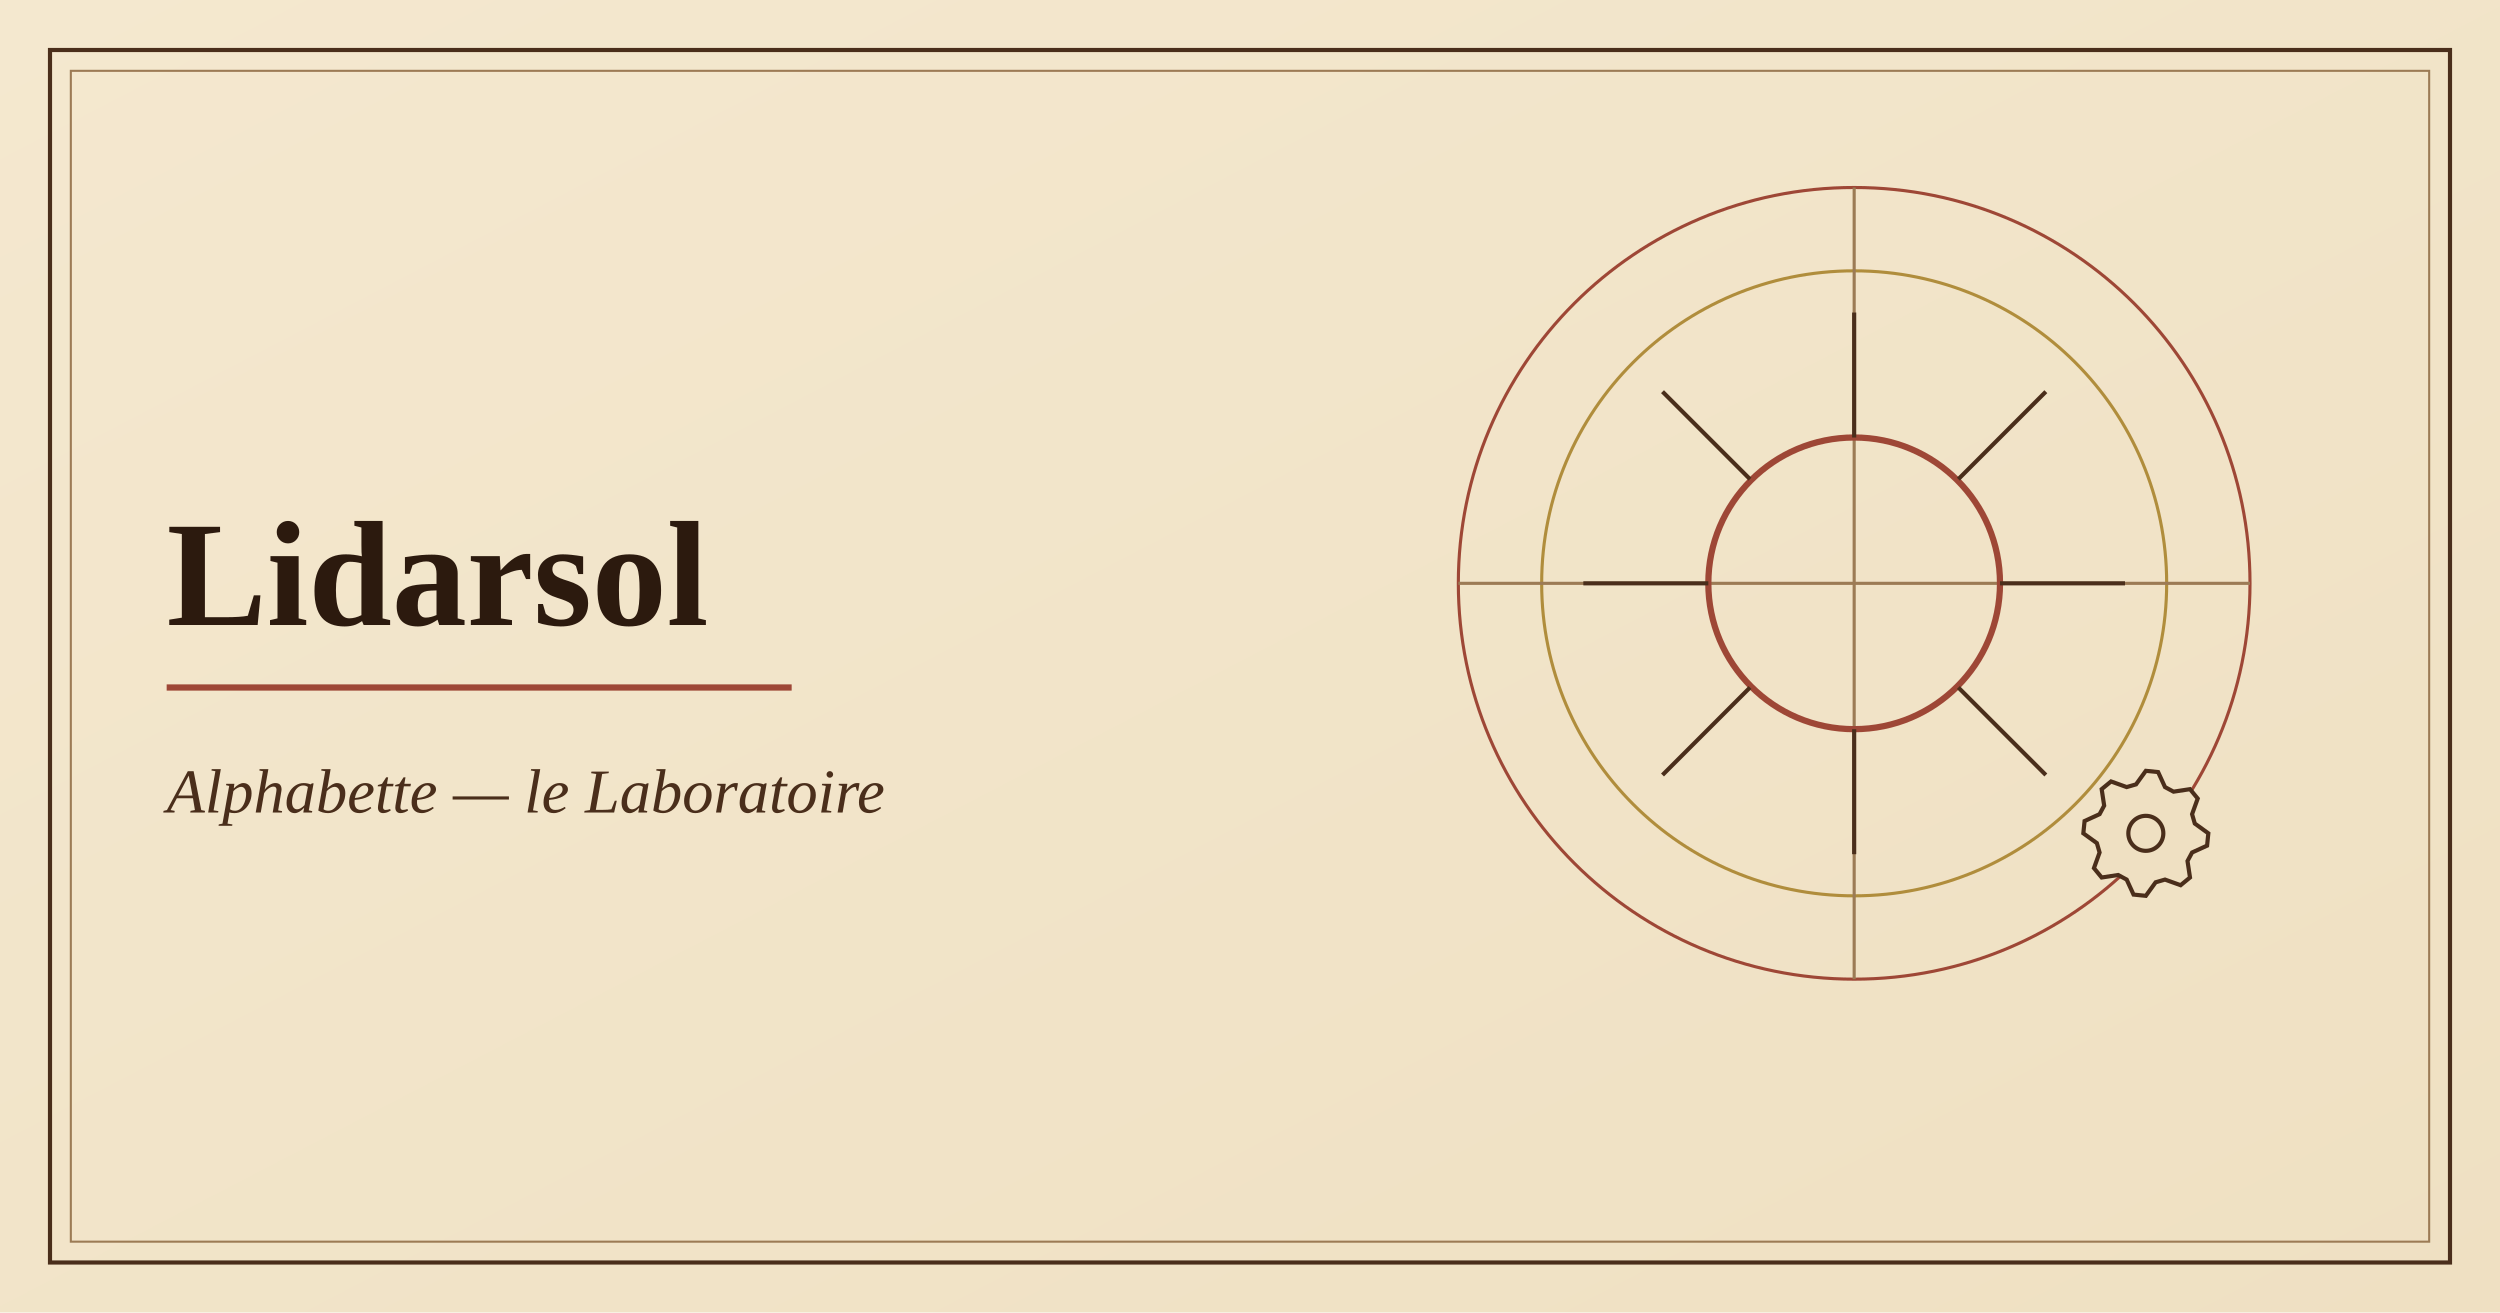
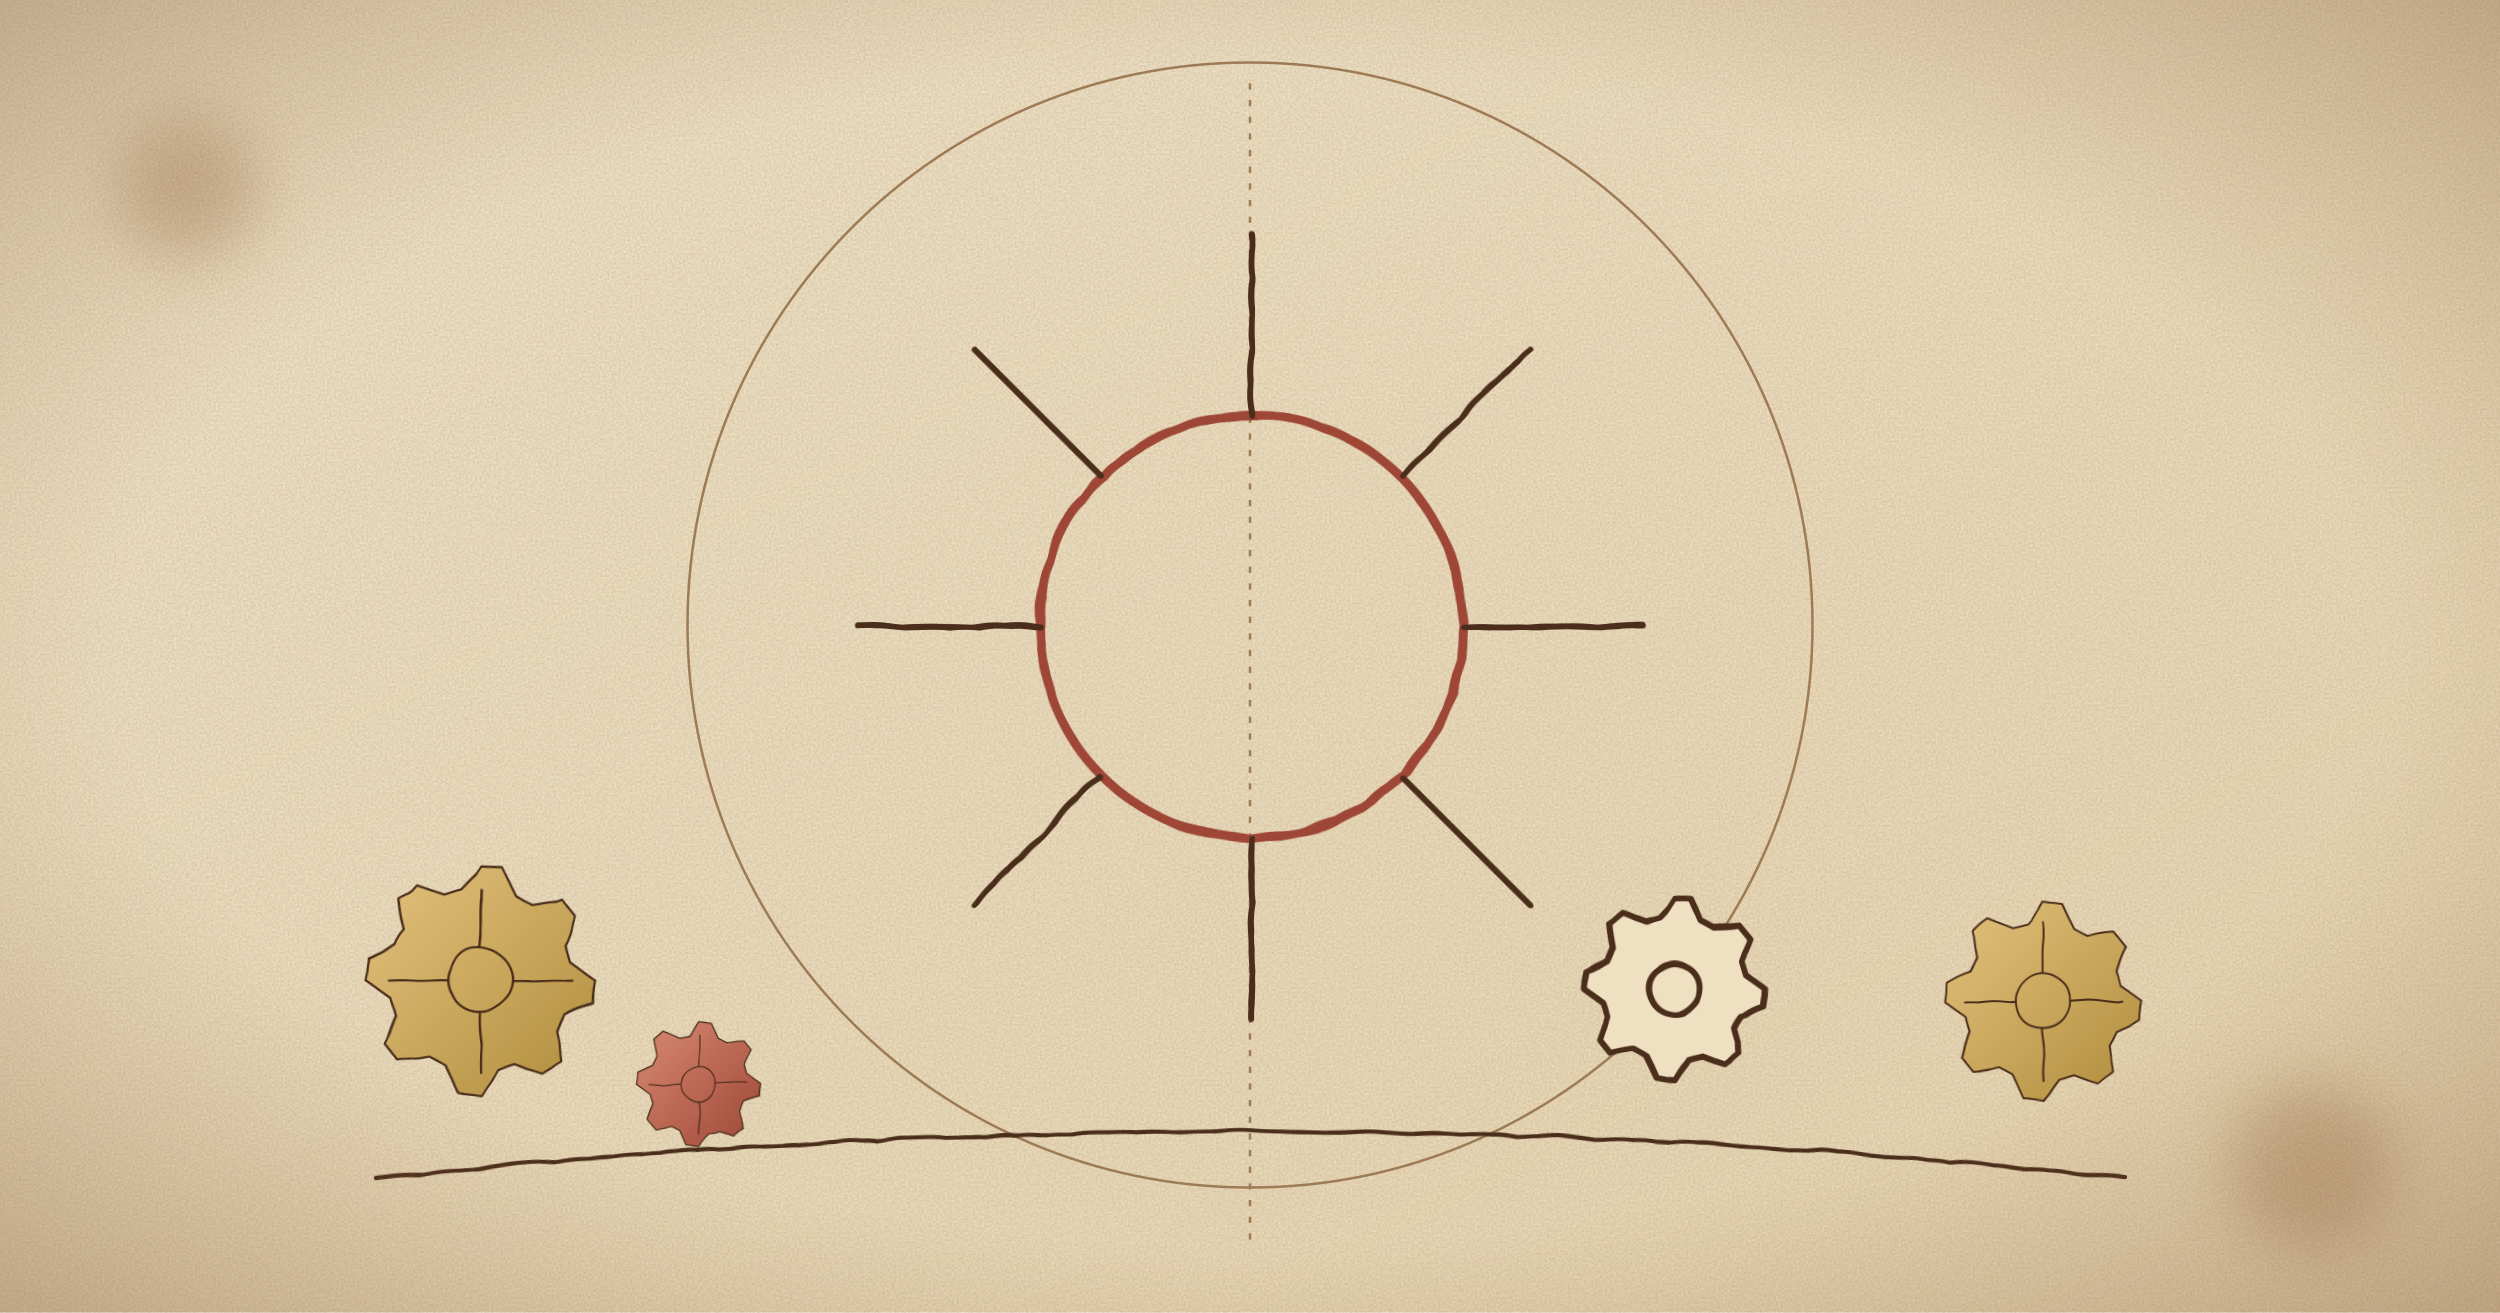
- <svg xmlns="http://www.w3.org/2000/svg" viewBox="0 0 1200 630" width="1200" height="630" role="img" aria-label="Illustration de l'application Lidarsol">
+ <svg xmlns="http://www.w3.org/2000/svg" viewBox="0 0 1200 630" width="1200" height="630" role="img" aria-label="Illustration de l'application Lidarsol : machine de Léonard de Vinci dessinée à l'encre sur parchemin">
  <defs>
    <linearGradient id="p" x1="0" y1="0" x2="1" y2="1">
-       <stop offset="0" stop-color="#f4e8cf" />
-       <stop offset="1" stop-color="#efe0c2" />
+       <stop offset="0" stop-color="#f6ebd3" />
+       <stop offset="1" stop-color="#ecdcba" />
    </linearGradient>
+     <radialGradient id="v" cx=".5" cy=".5" r=".75">
+       <stop offset=".6" stop-color="#8a5a2b" stop-opacity="0" />
+       <stop offset="1" stop-color="#6b4220" stop-opacity=".38" />
+     </radialGradient>
+     <radialGradient id="l" cx=".5" cy=".5" r=".5">
+       <stop offset="0" stop-color="#f2a35c" stop-opacity=".85" />
+       <stop offset="1" stop-color="#f2a35c" stop-opacity="0" />
+     </radialGradient>
+     <linearGradient id="w" x1="0" y1="0" x2="1" y2="1">
+       <stop offset="0" stop-color="#e3c27e" />
+       <stop offset="1" stop-color="#b08d3c" />
+     </linearGradient>
+     <linearGradient id="s" x1="0" y1="0" x2="1" y2="1">
+       <stop offset="0" stop-color="#d98a72" />
+       <stop offset="1" stop-color="#9e4736" />
+     </linearGradient>
+     <pattern id="h" width="7" height="7" patternUnits="userSpaceOnUse" patternTransform="rotate(40)">
+       <path d="M0 0v7" stroke="#4a2e1b" stroke-width="1.1" opacity=".55" />
+     </pattern>
+     <marker id="a" markerWidth="10" markerHeight="10" refX="8" refY="5" orient="auto">
+       <path d="M1 1 8 5 1 9" fill="none" stroke="#9e4736" stroke-width="1.6" />
+     </marker>
+     <filter id="r" x="-2%" y="-2%" width="104%" height="104%">
+       <feTurbulence baseFrequency=".03" numOctaves="2" seed="4" />
+       <feDisplacementMap in="SourceGraphic" scale="2.6" />
+     </filter>
+     <filter id="n">
+       <feTurbulence type="fractalNoise" baseFrequency=".9" numOctaves="2" seed="7" />
+       <feColorMatrix values="0 0 0 0 .35 0 0 0 0 .22 0 0 0 0 .1 0 0 0 .35 0" />
+     </filter>
+     <filter id="b">
+       <feGaussianBlur stdDeviation="14" />
+     </filter>
+     <g id="g">
+       <path d="M50 0L49 9.8L37 15.3L33.3 22.2L35.4 35.4L27.8 41.6L15.3 37L7.8 39.2L0 50L-9.8 49L-15.3 37L-22.2 33.3L-35.4 35.4L-41.6 27.8L-37 15.3L-39.2 7.8L-50 0L-49 -9.8L-37 -15.3L-33.3 -22.2L-35.4 -35.4L-27.8 -41.6L-15.3 -37L-7.8 -39.2L0 -50L9.8 -49L15.3 -37L22.2 -33.3L35.4 -35.4L41.6 -27.8L37 -15.3L39.2 -7.8z" />
+       <circle r="14" fill="none" />
+       <path d="M0-40V-14M0 40V14M-40 0H-14M40 0H14" fill="none" />
+     </g>
  </defs>
  <rect width="1200" height="630" fill="url(#p)" />
-   <rect x="24" y="24" width="1152" height="582" fill="none" stroke="#4a2e1b" stroke-width="2" />
-   <rect x="34" y="34" width="1132" height="562" fill="none" stroke="#9c7b55" stroke-width="1" />
-   <g fill="none" stroke="#9e4736" stroke-width="1.5">
-     <circle cx="890" cy="280" r="190" />
-     <circle cx="890" cy="280" r="150" stroke="#b08d3c" />
-     <path d="M700 280h380M890 90v380" stroke="#9c7b55" />
+   <rect width="1200" height="630" filter="url(#n)" />
+   <g fill="none" stroke="#9c7b55" stroke-width="1.2">
+     <circle cx="600" cy="300" r="270" />
+     <path d="M600 40v560" stroke-dasharray="3 5" />
  </g>
-   <circle cx="890" cy="280" r="70" fill="none" stroke="#9e4736" stroke-width="3" />
-   <path d="M890 150v60M890 350v60M760 280h60M960 280h60M798 188l42 42M940 330l42 42M982 188l-42 42M840 330l-42 42" stroke="#4a2e1b" stroke-width="2" />
-   <path d="M1030 370L1035.9 370.6L1039.2 377.8L1043.3 380L1051.2 378.8L1054.9 383.3L1052.2 390.8L1053.5 395.3L1060 400L1059.4 405.9L1052.2 409.2L1050 413.3L1051.2 421.2L1046.7 424.9L1039.2 422.2L1034.7 423.5L1030 430L1024.1 429.4L1020.8 422.2L1016.7 420L1008.8 421.2L1005.1 416.7L1007.8 409.2L1006.5 404.7L1000 400L1000.6 394.1L1007.8 390.8L1010 386.7L1008.8 378.8L1013.3 375.1L1020.8 377.8L1025.3 376.5z" fill="#efe0c2" stroke="#4a2e1b" stroke-width="2" />
-   <circle cx="1030" cy="400" r="8.4" fill="none" stroke="#4a2e1b" stroke-width="2" />
-   <text x="80" y="300" font-family="Georgia,'Times New Roman',serif" font-size="72" font-weight="700" fill="#2c1a0e">Lidarsol</text>
-   <path d="M80 330h300" stroke="#9e4736" stroke-width="3" />
-   <text x="80" y="390" font-family="Georgia,'Times New Roman',serif" font-size="30" font-style="italic" fill="#4a2e1b">Alphabette — le Laboratoire</text>
+   <g fill="#7a4a1d" opacity=".25" filter="url(#b)">
+     <circle cx="90" cy="90" r="34" />
+     <circle cx="1110" cy="560" r="40" />
+   </g>
+   <g filter="url(#r)" stroke-linejoin="round" stroke-linecap="round" stroke="#4a2e1b">
+     <g transform="translate(600 300) scale(1.45) translate(-890 -280)">
+       <circle cx="890" cy="280" r="70" fill="none" stroke="#9e4736" stroke-width="3" />
+       <path d="M890 150v60M890 350v60M760 280h60M960 280h60M798 188l42 42M940 330l42 42M982 188l-42 42M840 330l-42 42" stroke="#4a2e1b" stroke-width="2" />
+       <path d="M1030 370L1035.9 370.6L1039.2 377.8L1043.3 380L1051.2 378.8L1054.9 383.3L1052.2 390.8L1053.5 395.3L1060 400L1059.4 405.9L1052.2 409.2L1050 413.3L1051.2 421.2L1046.7 424.9L1039.2 422.2L1034.7 423.5L1030 430L1024.1 429.4L1020.8 422.2L1016.7 420L1008.8 421.2L1005.1 416.7L1007.8 409.2L1006.5 404.7L1000 400L1000.6 394.1L1007.8 390.8L1010 386.7L1008.8 378.8L1013.3 375.1L1020.8 377.8L1025.3 376.5z" fill="#efe0c2" stroke="#4a2e1b" stroke-width="2" />
+       <circle cx="1030" cy="400" r="8.4" fill="none" stroke="#4a2e1b" stroke-width="2" />
+     </g>
+     <use href="#g" transform="translate(230 470) scale(1.1)" fill="url(#w)" />
+     <use href="#g" transform="translate(335 520) scale(0.6)" fill="url(#s)" />
+     <use href="#g" transform="translate(980 480) scale(0.95)" fill="url(#w)" />
+     <path d="M180 565Q600 520 1020 565" fill="none" stroke="#4a2e1b" stroke-width="2" />
+   </g>
+   <rect width="1200" height="630" fill="url(#v)" />
</svg>
